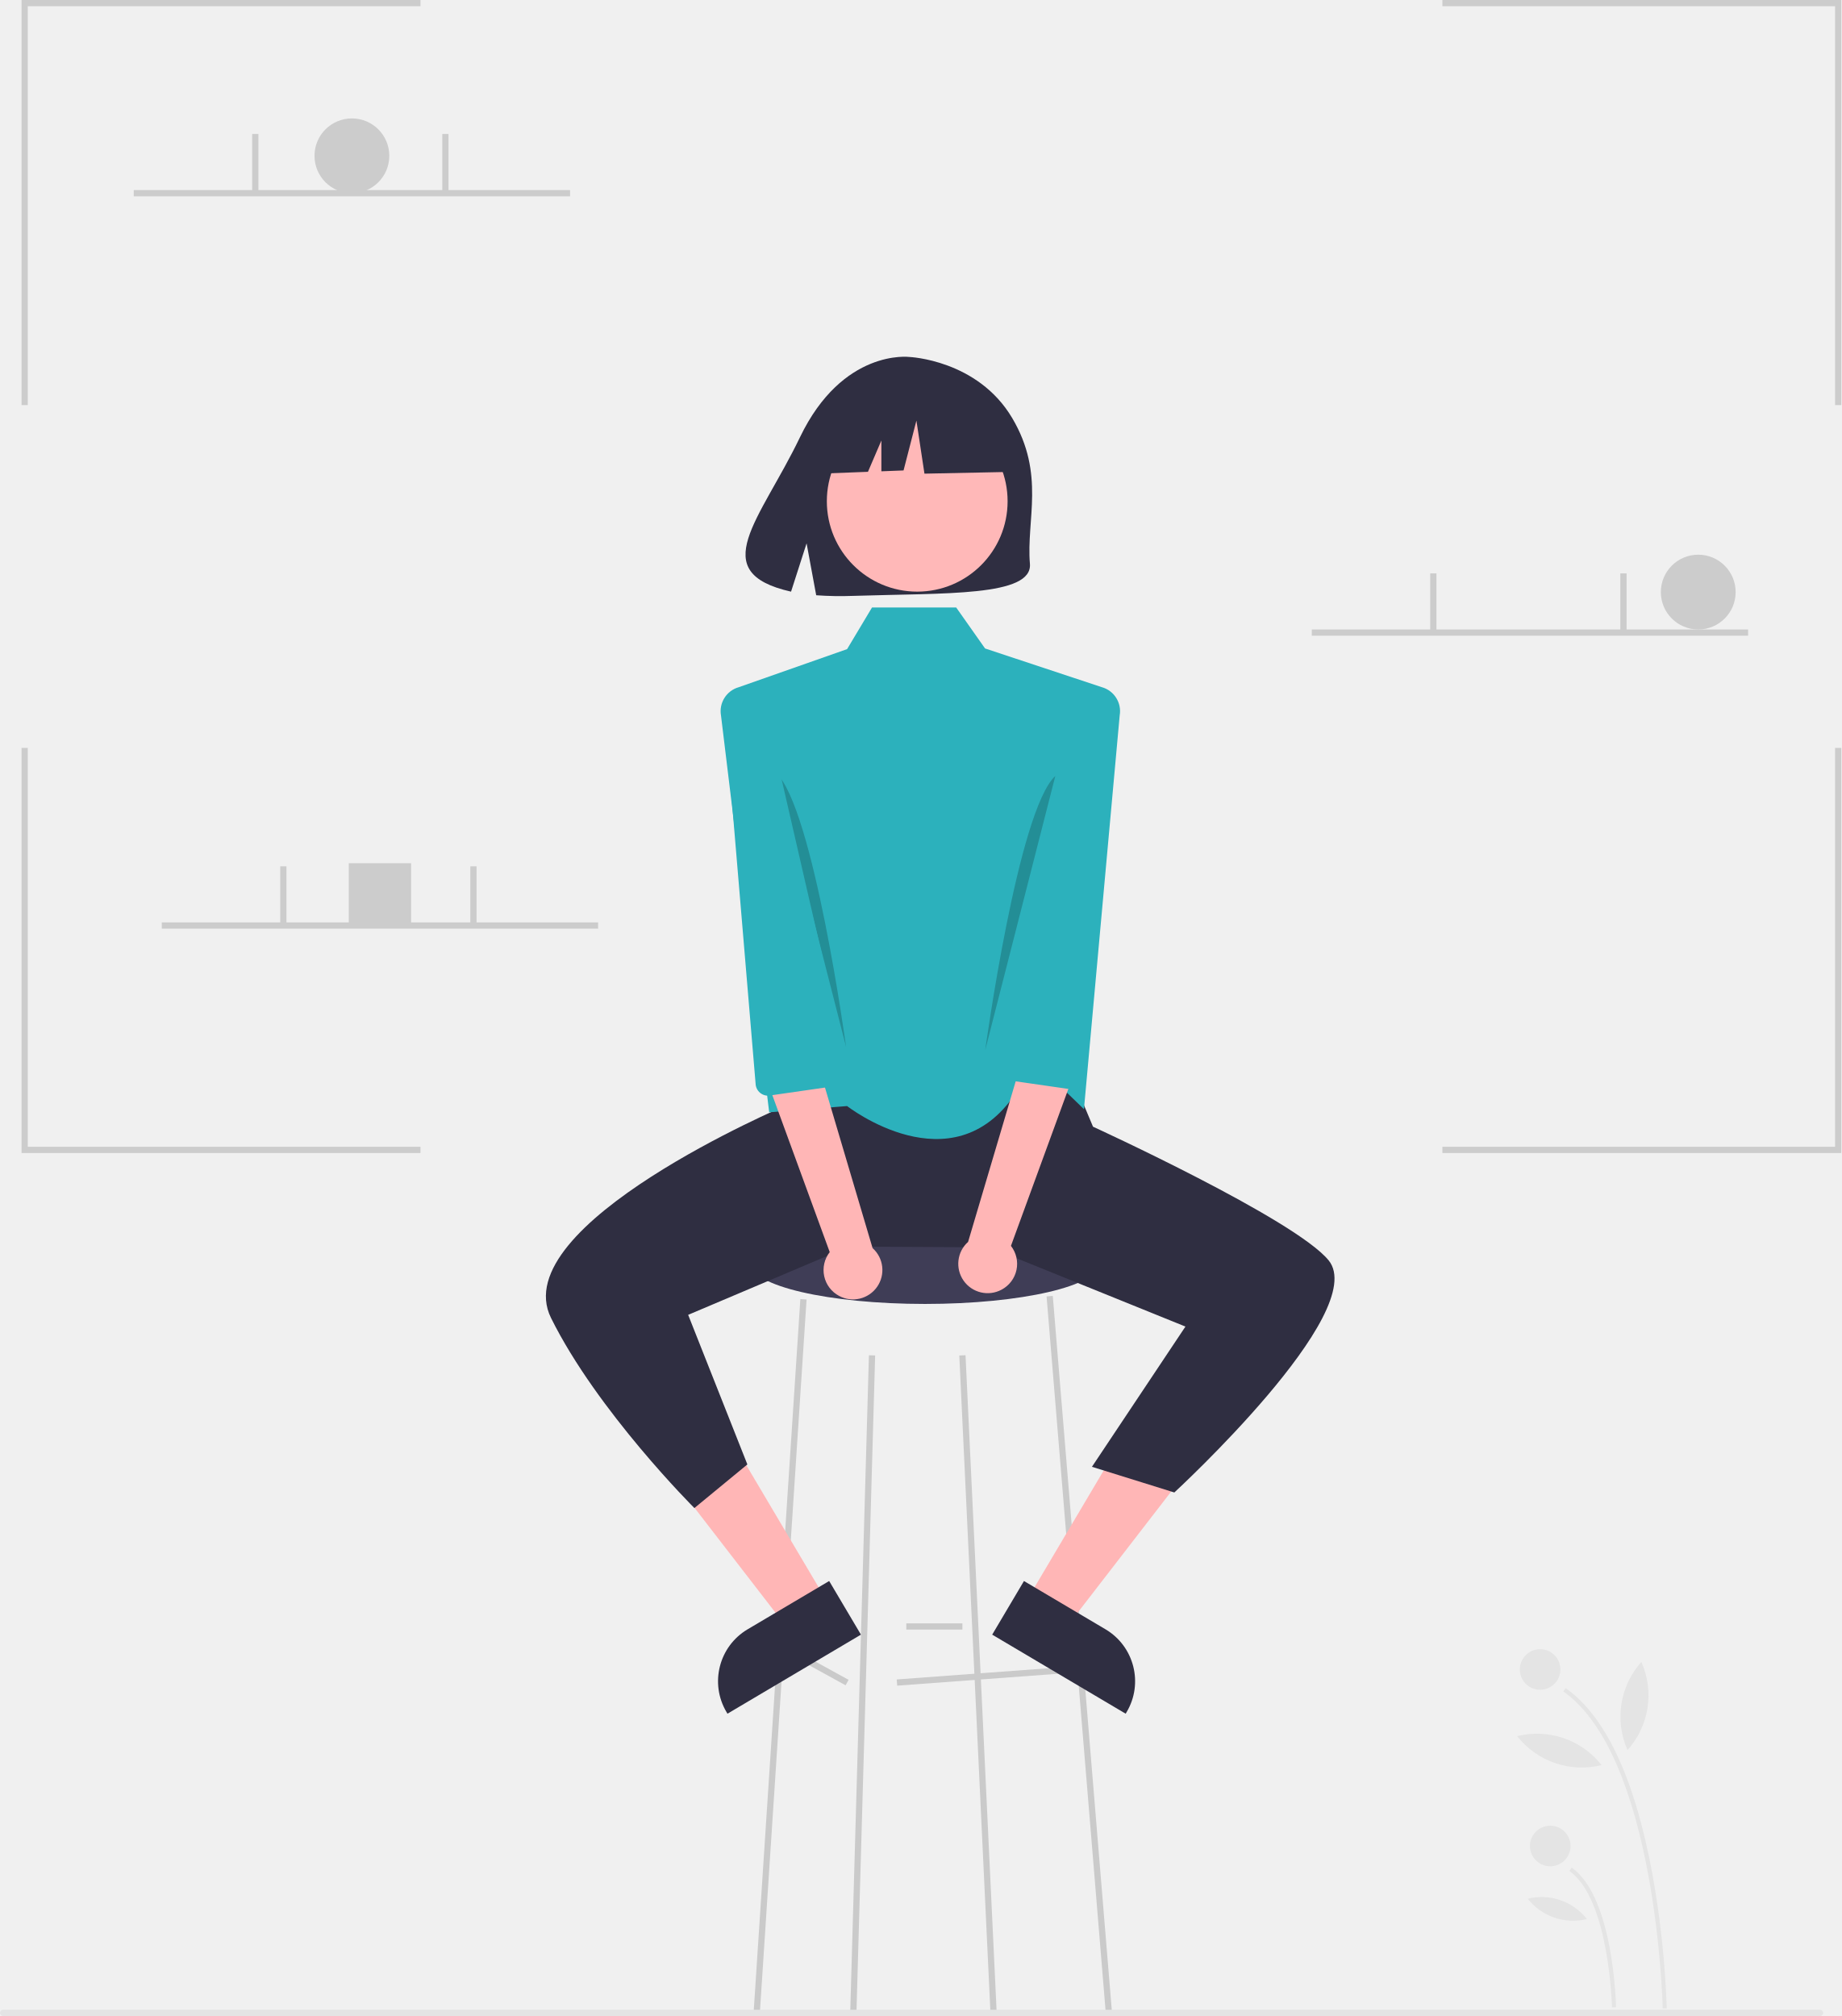
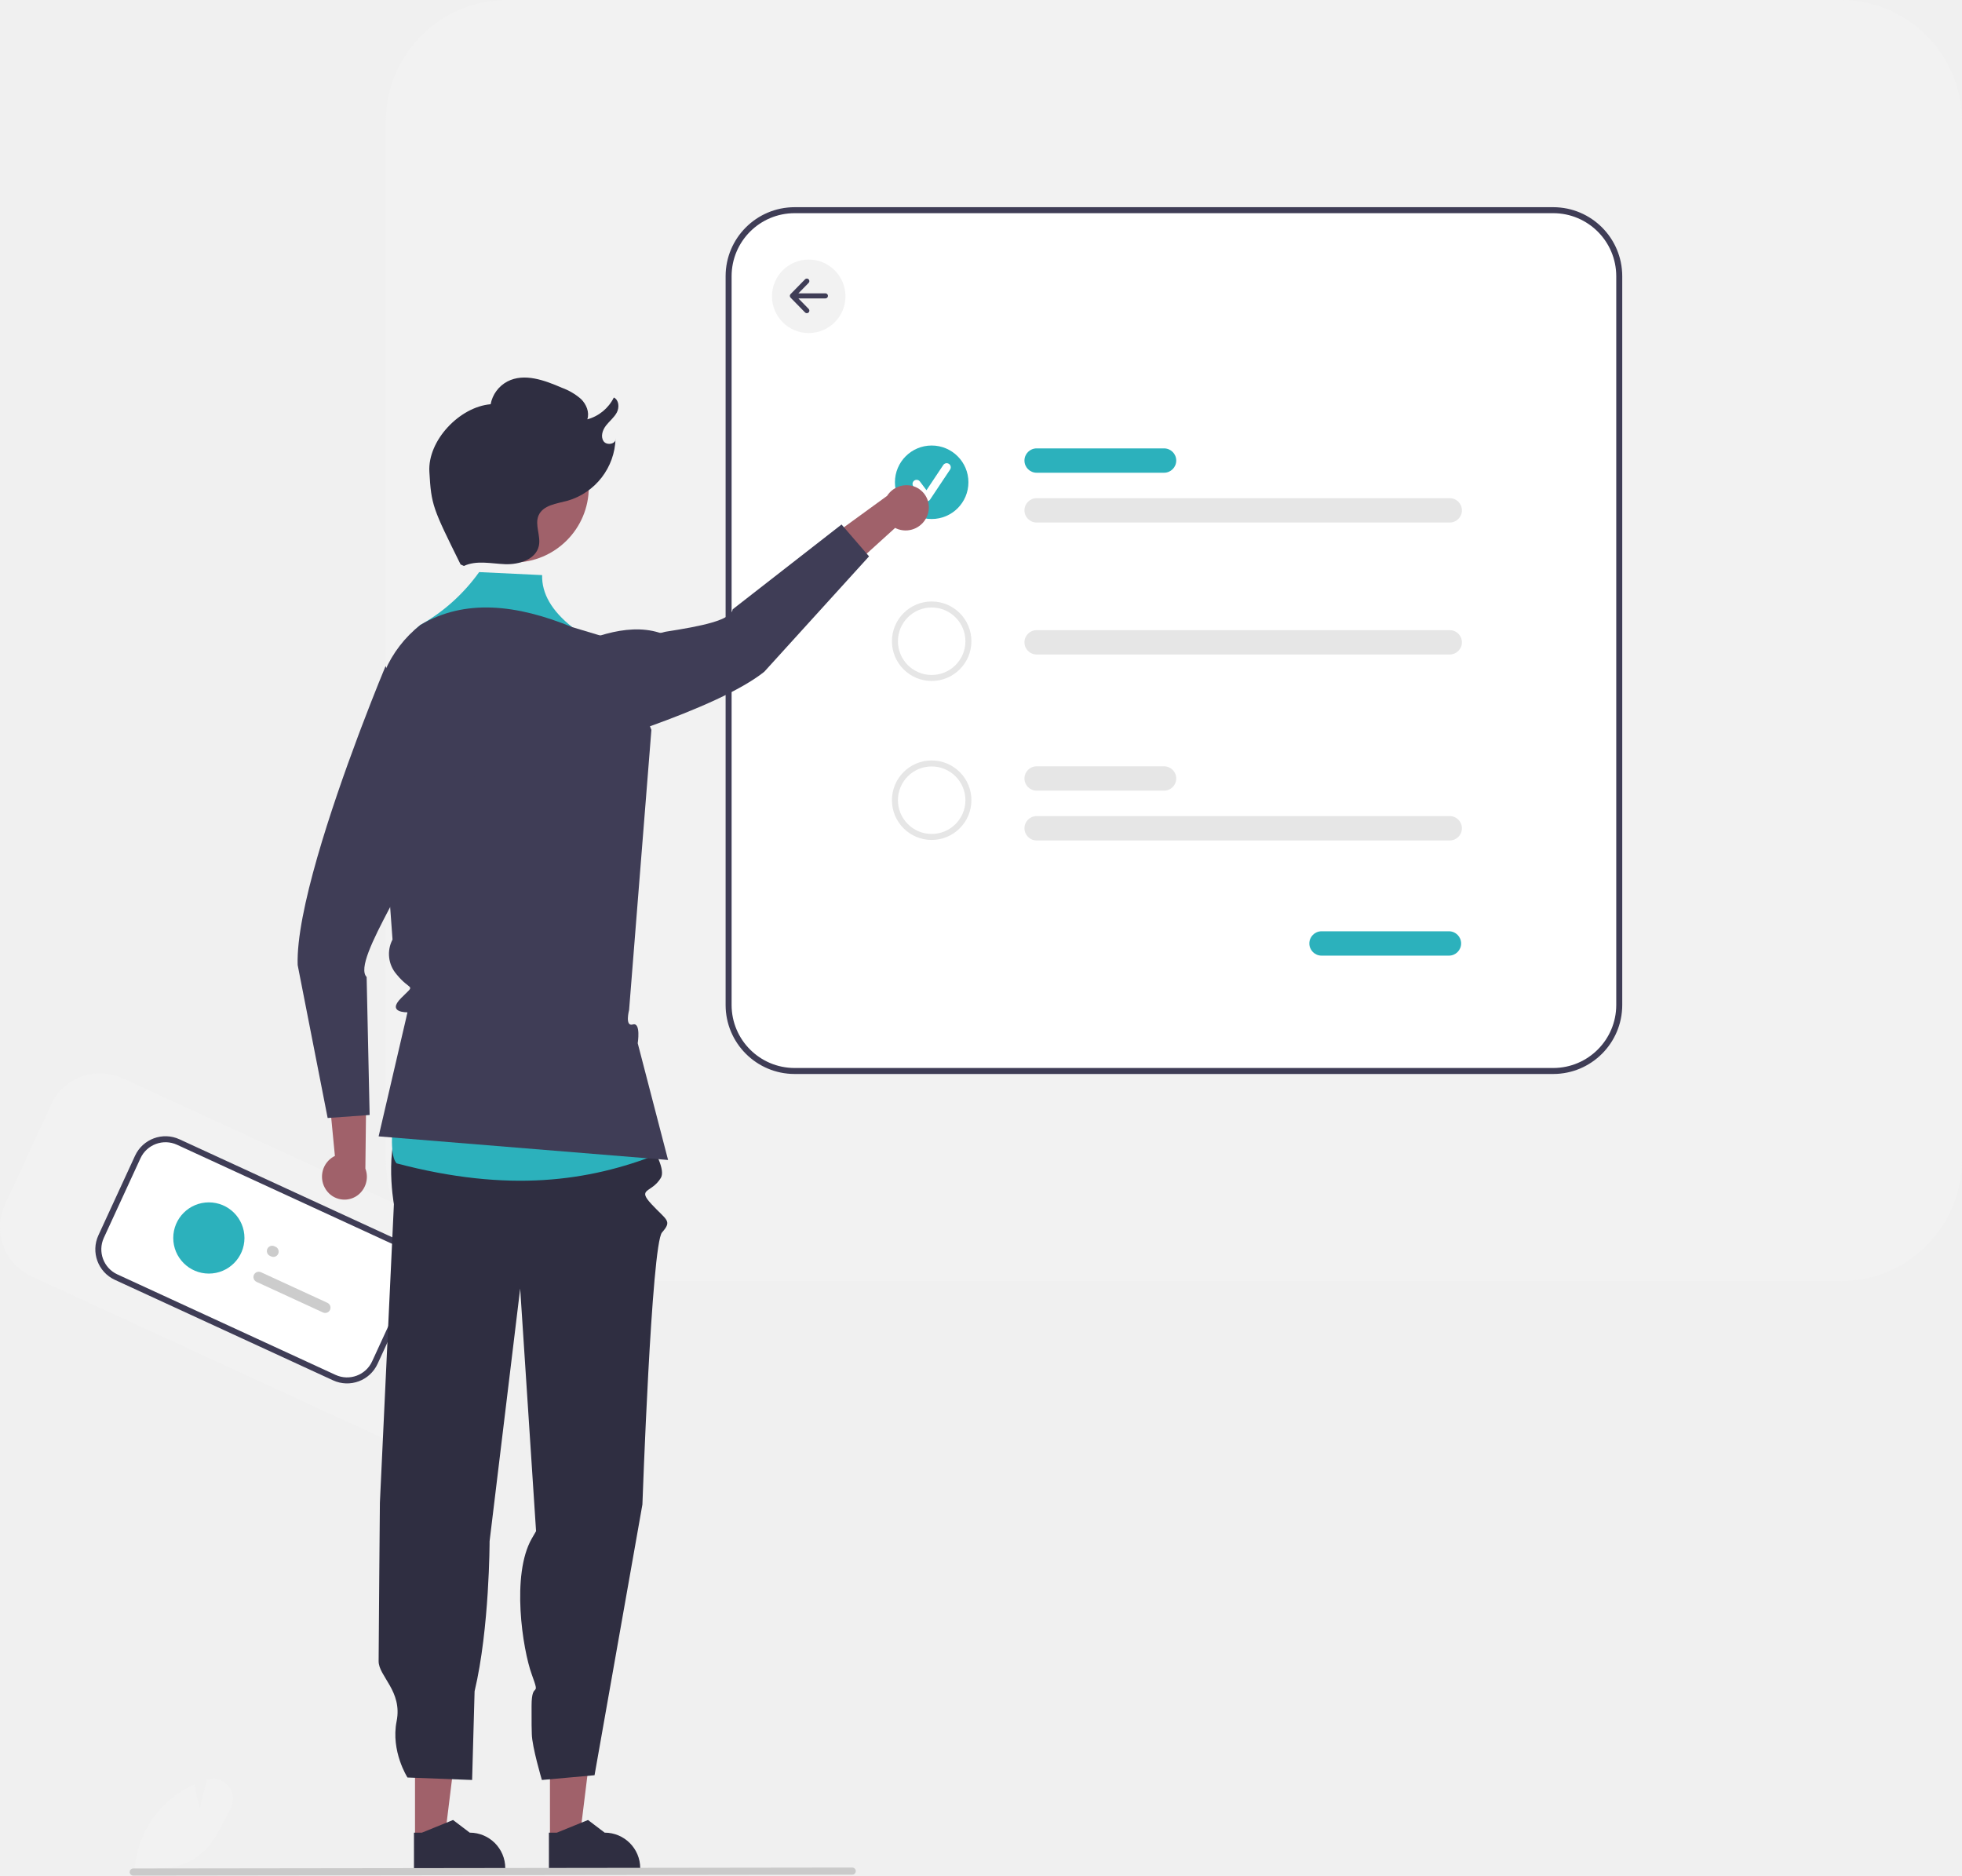
- <svg xmlns="http://www.w3.org/2000/svg" data-name="Layer 1" width="590.819" height="646.936" viewBox="0 0 590.819 646.936">
-   <circle cx="119.021" cy="512.164" r="14.92" fill="#f0f0f0" style="isolation:isolate" />
-   <circle cx="91.407" cy="519.29" r="10.466" fill="#f0f0f0" style="isolation:isolate" />
-   <circle cx="112.915" cy="50" r="12" fill="#ccc" />
-   <circle cx="544.915" cy="190" r="12" fill="#ccc" />
-   <rect x="111.915" y="277" width="20" height="20" fill="#ccc" />
-   <polygon points="8.915 130 6.915 130 6.915 0 134.915 0 134.915 2 8.915 2 8.915 130" fill="#ccc" />
-   <polygon points="590.819 130 588.819 130 588.819 2 462.819 2 462.819 0 590.819 0 590.819 130" fill="#ccc" />
-   <polygon points="8.915 240 6.915 240 6.915 370 134.915 370 134.915 368 8.915 368 8.915 240" fill="#ccc" />
-   <polygon points="590.819 240 588.819 240 588.819 368 462.819 368 462.819 370 590.819 370 590.819 240" fill="#ccc" />
-   <rect x="42.915" y="61" width="140" height="2" fill="#ccc" />
-   <rect x="80.915" y="43" width="2" height="18.5" fill="#ccc" />
-   <rect x="141.915" y="43" width="2" height="18.5" fill="#ccc" />
-   <rect x="420.915" y="202" width="140" height="2" fill="#ccc" />
-   <rect x="458.915" y="184" width="2" height="18.5" fill="#ccc" />
-   <rect x="519.915" y="184" width="2" height="18.5" fill="#ccc" />
-   <rect x="51.915" y="296" width="140" height="2" fill="#ccc" />
-   <rect x="89.915" y="278" width="2" height="18.5" fill="#ccc" />
-   <rect x="150.915" y="278" width="2" height="18.5" fill="#ccc" />
-   <ellipse cx="296.807" cy="405.436" rx="56" ry="13" fill="#3f3d56" />
-   <rect x="592.324" y="663.468" width="54.148" height="2" transform="translate(-351.9057 -79.04478) rotate(-4.22916)" fill="#cacaca" />
-   <rect x="565.398" y="649.555" width="2" height="22.825" transform="translate(-590.3012 712.1898) rotate(-61.18921)" fill="#cacaca" />
-   <rect x="290.807" y="520.936" width="18" height="2" fill="#cacaca" />
-   <polygon points="243.805 646.004 241.809 645.868 256.809 416.868 258.805 417.004 243.805 646.004" fill="#cacaca" />
-   <polygon points="317.808 645.985 307.808 434.985 309.806 434.887 319.806 645.887 317.808 645.985" fill="#cacaca" />
-   <rect x="649.898" y="542.076" width="2" height="230.783" transform="translate(-356.5079 -70.71426) rotate(-4.72229)" fill="#cacaca" />
-   <polygon points="274.807 645.96 272.807 645.912 278.807 434.912 280.807 434.96 274.807 645.96" fill="#cacaca" />
-   <polygon points="265.236 513.691 251.954 521.557 215.29 474.07 234.894 462.459 265.236 513.691" fill="#ffb6b6" />
-   <path d="M580.84,651.091l-42.827,25.366-.321-.542a19.375,19.375,0,0,1,6.796-26.543l.001-.001,26.158-15.492Z" transform="translate(-304.5906 -126.532)" fill="#2f2e41" />
-   <polygon points="329.378 513.691 342.66 521.557 379.324 474.07 359.721 462.459 329.378 513.691" fill="#ffb6b6" />
-   <path d="M633.149,633.88l26.158,15.492.001.001a19.375,19.375,0,0,1,6.796,26.543l-.321.542-42.827-25.366Z" transform="translate(-304.5906 -126.532)" fill="#2f2e41" />
-   <path d="M643.097,459.032s-43.335,30.523-85.517,2.979l-.66,19.201S466.565,519.532,481.398,549.468s46,61,46,61l17-14-19-48,51.682-21.895,45.056.227,62.826,25.429-30,45,26.436,8.239s63-58,49.5-74.5c-10.821-13.225-75.594-42.878-75.594-42.878Z" transform="translate(-304.5906 -126.532)" fill="#2f2e41" />
-   <path d="M658.177,347.06l-37.509-12.434L611.398,321.468h-27l-8,13.366L541.618,347.06a8,8,0,0,0-5.686,9.047L551.398,483.468l25-2s33.682,26.282,54-4l1.085-15.271,20.915,20.271L663.864,356.107A8,8,0,0,0,658.177,347.06Z" transform="translate(-304.5906 -126.532)" fill="#2cb1bc" />
-   <path d="M629.38,260.692c-11.09-18.738-33.03-19.612-33.03-19.612s-21.38-2.734-35.095,25.805c-12.783,26.601-30.426,43.284-2.84,49.511l4.983-15.509,3.086,16.663a107.935,107.935,0,0,0,11.803.202c29.542-.954,57.677.279,56.771-10.322C633.853,293.338,640.051,278.722,629.38,260.692Z" transform="translate(-304.5906 -126.532)" fill="#2f2e41" />
-   <circle cx="294.307" cy="160.855" r="29" fill="#ffb8b8" />
-   <polygon points="320.886 131.353 299.21 119.999 269.277 124.644 263.084 151.997 278.5 151.404 282.807 141.355 282.807 151.239 289.921 150.965 294.049 134.966 296.63 151.997 321.919 151.481 320.886 131.353" fill="#2f2e41" />
-   <path d="M553.58,374.532l22.5,87.991S565.58,385.532,553.58,374.532Z" transform="translate(-304.5906 -126.532)" opacity="0.2" style="isolation:isolate" />
-   <path d="M620.716,463.523l22.5-87.991C631.216,386.532,620.716,463.523,620.716,463.523Z" transform="translate(-304.5906 -126.532)" opacity="0.2" style="isolation:isolate" />
-   <path d="M625.956,540.393a9.377,9.377,0,0,0,3.016-14.059L649.398,470.468,633.762,462.508l-18.54,62.542A9.428,9.428,0,0,0,625.956,540.393Z" transform="translate(-304.5906 -126.532)" fill="#ffb6b6" />
-   <path d="M645.692,369.035l-22.79,99.102a4,4,0,0,0,2.995,4.733l21.948,3.162a4,4,0,0,0,4.875-3.323L659.398,369.468Z" transform="translate(-304.5906 -126.532)" fill="#2cb1bc" />
-   <path d="M573.84,542.393a9.377,9.377,0,0,1-3.016-14.059L550.398,472.468l15.635-7.96,18.54,62.542A9.428,9.428,0,0,1,573.84,542.393Z" transform="translate(-304.5906 -126.532)" fill="#ffb6b6" />
-   <path d="M554.103,371.035l22.79,99.102a4,4,0,0,1-2.995,4.733L551.95,478.032a4,4,0,0,1-4.875-3.323L538.398,371.468Z" transform="translate(-304.5906 -126.532)" fill="#2cb1bc" />
-   <path d="M888.591,773.468h-583a1,1,0,0,1,0-2h583a1,1,0,0,1,0,2Z" transform="translate(-304.5906 -126.532)" fill="#e4e4e4" />
-   <path d="M806.201,669.311l.748-1.066c12.836,9.013,22.2,29.06,27.831,59.585a302.009,302.009,0,0,1,4.623,43.161l-1.302.025C838.085,770.213,836.187,690.365,806.201,669.311Z" transform="translate(-304.5906 -126.532)" fill="#e4e4e4" />
-   <path d="M808.155,726.921l.748-1.066c13.38,9.394,14.194,43.382,14.222,44.824l-1.302.025C821.816,770.359,820.995,735.937,808.155,726.921Z" transform="translate(-304.5906 -126.532)" fill="#e4e4e4" />
-   <circle cx="494.171" cy="535.735" r="6.511" fill="#e4e4e4" />
-   <circle cx="497.427" cy="592.383" r="6.511" fill="#e4e4e4" />
-   <path d="M831.255,659.835a26.358,26.358,0,0,1-4.431,28.305,26.358,26.358,0,0,1,4.431-28.305Z" transform="translate(-304.5906 -126.532)" fill="#e4e4e4" />
-   <path d="M791.398,683.664a26.358,26.358,0,0,1,27.099,9.295,26.358,26.358,0,0,1-27.099-9.295Z" transform="translate(-304.5906 -126.532)" fill="#e4e4e4" />
-   <path d="M794.799,735.842a18.475,18.475,0,0,1,18.995,6.515A18.475,18.475,0,0,1,794.799,735.842Z" transform="translate(-304.5906 -126.532)" fill="#e4e4e4" />
+ <svg xmlns="http://www.w3.org/2000/svg" data-name="Layer 1" width="654.26" height="625.368" viewBox="0 0 654.26 625.368">
+   <path d="M402.994,617.918,283.28,562.789a17.917,17.917,0,0,1-8.77-23.742l15.423-33.491a17.918,17.918,0,0,1,23.742-8.77L433.389,551.914a17.918,17.918,0,0,1,8.77,23.742L426.736,609.147A17.917,17.917,0,0,1,402.994,617.918Z" transform="translate(-272.8698 -137.316)" fill="#f2f2f2" />
+   <path d="M384.354,596.625l-72.778-33.514a10.193,10.193,0,0,1-4.989-13.507L318.808,523.067a10.193,10.193,0,0,1,13.507-4.989l72.778,33.514a10.193,10.193,0,0,1,4.989,13.507L397.861,591.636A10.193,10.193,0,0,1,384.354,596.625Z" transform="translate(-272.8698 -137.316)" fill="#fff" />
+   <path d="M383.936,597.534l-72.778-33.514a11.194,11.194,0,0,1-5.479-14.834L317.899,522.649a11.194,11.194,0,0,1,14.834-5.479l72.778,33.514a11.194,11.194,0,0,1,5.479,14.833L398.769,592.054A11.194,11.194,0,0,1,383.936,597.534Zm-52.04-78.548a9.192,9.192,0,0,0-12.18,4.499L307.496,550.023a9.192,9.192,0,0,0,4.499,12.18l72.778,33.514a9.192,9.192,0,0,0,12.18-4.5l12.22-26.537a9.192,9.192,0,0,0-4.499-12.18Z" transform="translate(-272.8698 -137.316)" fill="#3f3d56" />
+   <path d="M363.314,556.233l-.402-.185a1.771,1.771,0,1,1,1.481-3.217l.402.185a1.771,1.771,0,0,1-1.481,3.217Z" transform="translate(-272.8698 -137.316)" fill="#ccc" />
+   <path d="M380.551,574.893l-22.115-10.184a1.771,1.771,0,1,1,1.481-3.217l22.115,10.184a1.771,1.771,0,1,1-1.481,3.217Z" transform="translate(-272.8698 -137.316)" fill="#ccc" />
+   <circle cx="69.646" cy="412.751" r="11.872" fill="#2cb1bc" />
+   <path d="M886.7,564.469H441.969A40.476,40.476,0,0,1,401.539,524.039V177.746A40.476,40.476,0,0,1,441.969,137.316H886.7a40.476,40.476,0,0,1,40.43,40.43V524.039A40.476,40.476,0,0,1,886.7,564.469Z" transform="translate(-272.8698 -137.316)" fill="#f2f2f2" />
+   <path d="M790.834,495.393h-253a23.026,23.026,0,0,1-23-23v-243a23.026,23.026,0,0,1,23-23h253a23.026,23.026,0,0,1,23,23v243A23.026,23.026,0,0,1,790.834,495.393Z" transform="translate(-272.8698 -137.316)" fill="#fff" />
+   <path d="M790.834,495.393h-253a23.026,23.026,0,0,1-23-23v-243a23.026,23.026,0,0,1,23-23h253a23.026,23.026,0,0,1,23,23v243A23.026,23.026,0,0,1,790.834,495.393Zm-253-287a21.024,21.024,0,0,0-21,21v243a21.024,21.024,0,0,0,21,21h253a21.024,21.024,0,0,0,21-21v-243a21.024,21.024,0,0,0-21-21Z" transform="translate(-272.8698 -137.316)" fill="#3f3d56" />
+   <path d="M661.047,294.929H618.55a4.058,4.058,0,1,1,0-8.117h42.497a4.058,4.058,0,0,1,0,8.117Z" transform="translate(-272.8698 -137.316)" fill="#2cb1bc" />
+   <path d="M756.047,455.929H713.55a4.058,4.058,0,1,1,0-8.117h42.497a4.058,4.058,0,0,1,0,8.117Z" transform="translate(-272.8698 -137.316)" fill="#2cb1bc" />
+   <path d="M756.31,311.528H618.55a4.058,4.058,0,1,1,0-8.117H756.31a4.058,4.058,0,0,1,0,8.117Z" transform="translate(-272.8698 -137.316)" fill="#e6e6e6" />
+   <circle cx="310.682" cy="160.791" r="12.252" fill="#2cb1bc" />
+   <circle cx="269.682" cy="98.791" r="12.252" fill="#f2f2f2" />
+   <path d="M581.881,304.484a1.362,1.362,0,0,1-1.09-.545l-3.342-4.457a1.363,1.363,0,1,1,2.181-1.635l2.187,2.915,5.616-8.424a1.363,1.363,0,0,1,2.273,1.504l-.005.008L583.015,303.877a1.364,1.364,0,0,1-1.096.606Z" transform="translate(-272.8698 -137.316)" fill="#fff" />
+   <path d="M756.31,355.528H618.55a4.058,4.058,0,1,1,0-8.117H756.31a4.058,4.058,0,0,1,0,8.117Z" transform="translate(-272.8698 -137.316)" fill="#e6e6e6" />
+   <path d="M583.552,364.359a13.251,13.251,0,1,1,13.251-13.251A13.267,13.267,0,0,1,583.552,364.359Zm0-24.503a11.251,11.251,0,1,0,11.251,11.251A11.264,11.264,0,0,0,583.552,339.856Z" transform="translate(-272.8698 -137.316)" fill="#e6e6e6" />
+   <path d="M661.047,400.929H618.55a4.058,4.058,0,1,1,0-8.117h42.497a4.058,4.058,0,0,1,0,8.117Z" transform="translate(-272.8698 -137.316)" fill="#e6e6e6" />
+   <path d="M756.31,417.528H618.55a4.058,4.058,0,1,1,0-8.117H756.31a4.058,4.058,0,0,1,0,8.117Z" transform="translate(-272.8698 -137.316)" fill="#e6e6e6" />
+   <path d="M583.552,417.359a13.252,13.252,0,1,1,13.251-13.252A13.267,13.267,0,0,1,583.552,417.359Zm0-24.504a11.252,11.252,0,1,0,11.251,11.252A11.265,11.265,0,0,0,583.552,392.855Z" transform="translate(-272.8698 -137.316)" fill="#e6e6e6" />
+   <path d="M548.121,235.12h-9.01l3.418-3.494a.845.845,0,1,0-1.208-1.182l-4.823,4.929a.845.845,0,0,0,0,1.182l4.823,4.93a.845.845,0,0,0,1.208-1.182l-3.417-3.493H548.121a.845.845,0,0,0,0-1.69Z" transform="translate(-272.8698 -137.316)" fill="#3f3d56" />
+   <polygon points="183.393 612.928 193.294 612.927 198.004 574.737 183.391 574.738 183.393 612.928" fill="#a0616a" />
+   <path d="M455.914,760.572l30.447-.001v-.385a11.851,11.851,0,0,0-11.851-11.851h-.001l-5.562-4.219-10.377,4.22-2.658 0Z" transform="translate(-272.8698 -137.316)" fill="#2f2e41" />
+   <polygon points="138.393 612.928 148.294 612.927 153.004 574.737 138.391 574.738 138.393 612.928" fill="#a0616a" />
+   <path d="M410.914,760.572l30.447-.001v-.385a11.851,11.851,0,0,0-11.851-11.851h-.001l-5.562-4.219-10.377,4.22-2.658 0Z" transform="translate(-272.8698 -137.316)" fill="#2f2e41" />
+   <path d="M480.334,505.053s16.001,19.846,12.899,24.992-8.102,3.363-3.102,8.755,7.003,5.454,3.502,9.423-6.543,90.709-6.543,90.709L471.13,729.19l-17.563,1.583s-3.277-11.031-3.357-15.307-.08-.55-.08-9.413,3.16-1.996.08-10.43-6.92-33.276,0-45.354,1.481-1.481,1.481-1.481l-5.361-81.857L436.13,651.19s0,29-5,50l-.827,29.583-21.551-.824s-5.623-8.759-3.623-18.759-6-15-6-20,.421-52.827.421-52.827l4.673-99.564s-4.094-22.609,4.906-31.609S480.334,505.053,480.334,505.053Z" transform="translate(-272.8698 -137.316)" fill="#2f2e41" />
+   <path d="M432.65,328.058l21,1q-.243,9.195,10.042,17.348l11.438,11.783,3,26-3,98,17,40c-22.845,8.928-49.546,12.888-87,3-4.224-4.505,1.173-30.762,3.628-50.367,0,0,5.314-8.168.517-14.072s1.855-42.561,1.855-42.561l2-41c-1.137-13.269-10.555-23.259-.091-31.497v0A60.877,60.877,0,0,0,432.65,328.058Z" transform="translate(-272.8698 -137.316)" fill="#2cb1bc" />
+   <path d="M463.692,346.407l14.268,4.281,12.128,29.964L482.65,474.058s-1.491,5.65,1.254,4.825,1.626,6.256,1.626,6.256L495.65,524.058l-96.52-7.868,9.628-41.367s-7.102.229-2.108-4.765,3.278-1.964-1.52-7.868a10.352,10.352,0,0,1-1.366-11.623l-2.14-29.25-3.528-41.165A39.555,39.555,0,0,1,413.039,345.693l0,0C427.939,336.841,445.208,338.841,463.692,346.407Z" transform="translate(-272.8698 -137.316)" fill="#3f3d56" />
+   <path d="M381.567,533.961a7.744,7.744,0,0,1,1.918-10.63,7.428,7.428,0,0,1,1.065-.612L381.949,495.826l13.181-6.121-.421,37.224a7.723,7.723,0,0,1-2.737,9.022,7.391,7.391,0,0,1-10.292-1.823Q381.623,534.045,381.567,533.961Z" transform="translate(-272.8698 -137.316)" fill="#a0616a" />
+   <path d="M372.13,459.06l10,51,1.19-.08,11.59-.83,1.22-.09-1-46c-2.66-2.71,1.85-11.99,7.77-23.19,2.19-4.13,4.57-8.53,6.86-12.95.41-.79.81-1.58,1.21-2.37a136.123,136.123,0,0,0,7.48-16.97l-16.57-47.02-.42-1.2s-3.53,8.42-8.15,20.61q-.525,1.365-1.05,2.79C383.44,406.3,371.55,441.56,372.13,459.06Z" transform="translate(-272.8698 -137.316)" fill="#3f3d56" />
+   <path d="M582.169,308.994a7.744,7.744,0,0,1-9.672,4.81,7.43,7.43,0,0,1-1.127-.488l-20.017,18.145-12.781-6.918,30.108-21.892a7.723,7.723,0,0,1,8.871-3.193,7.391,7.391,0,0,1,4.684,9.344Q582.203,308.899,582.169,308.994Z" transform="translate(-272.8698 -137.316)" fill="#a0616a" />
+   <path d="M430.241,397.31s29.712-7.349,57.247-17.081c.727-.253,1.442-.513,2.156-.773,15.663-5.631,30.333-11.995,38.077-18.165L562.663,322.812l-.775-.901-7.597-8.797-.794-.926-36.294,28.271c-.58,3.662-10.268,5.59-22.404,7.481-.68.111-1.397.525-2.077.314-11.421-3.547-24.319,2.312-33.947,6.633Z" transform="translate(-272.8698 -137.316)" fill="#3f3d56" />
+   <circle cx="171.228" cy="162.431" r="25.115" fill="#a0616a" />
+   <path d="M427.57,326.013c4.201-1.973,9.107-.774,13.745-.592s10.257-1.566,11.241-6.101c.728-3.354-1.459-7.029-.081-10.172,1.503-3.427,6.013-3.915,9.631-4.875a22.2,22.2,0,0,0,16.031-20.782c.251,1.873-2.953,2.488-4.005.919s-.328-3.741.833-5.232,2.727-2.682,3.602-4.356.705-4.161-1.004-4.967a13.956,13.956,0,0,1-8.839,7.271c.777-2.361-.322-5.016-2.091-6.762a20.238,20.238,0,0,0-6.387-3.761c-5.789-2.51-12.549-5.007-18.155-2.111a10.856,10.856,0,0,0-5.612,7.597c-10.371.877-21.02,12.111-20.429,22.502.635,11.186,1.099,12.091,10.411,30.915" transform="translate(-272.8698 -137.316)" fill="#2f2e41" />
+   <path d="M317.609,762.684l.006-.296a34.186,34.186,0,0,1,12.783-25.744,33.169,33.169,0,0,1,7.126-4.294l.243-.108.041.262c.493,3.133,1.274,6.331,1.638,7.75l2.438-9.515.271-.078a6.483,6.483,0,0,1,6.921,2.211,6.594,6.594,0,0,1,.684,7.358c-.568,1.059-1.127,2.164-1.668,3.232-1.857,3.672-3.777,7.469-6.574,10.418a20.663,20.663,0,0,1-16.666,6.217Z" transform="translate(-272.8698 -137.316)" fill="#f2f2f2" />
+   <path d="M557.024,762.352l-239.75.307a1.191,1.191,0,0,1,0-2.381l239.75-.307a1.191,1.191,0,1,1,0,2.381Z" transform="translate(-272.8698 -137.316)" fill="#cacaca" />
</svg>
